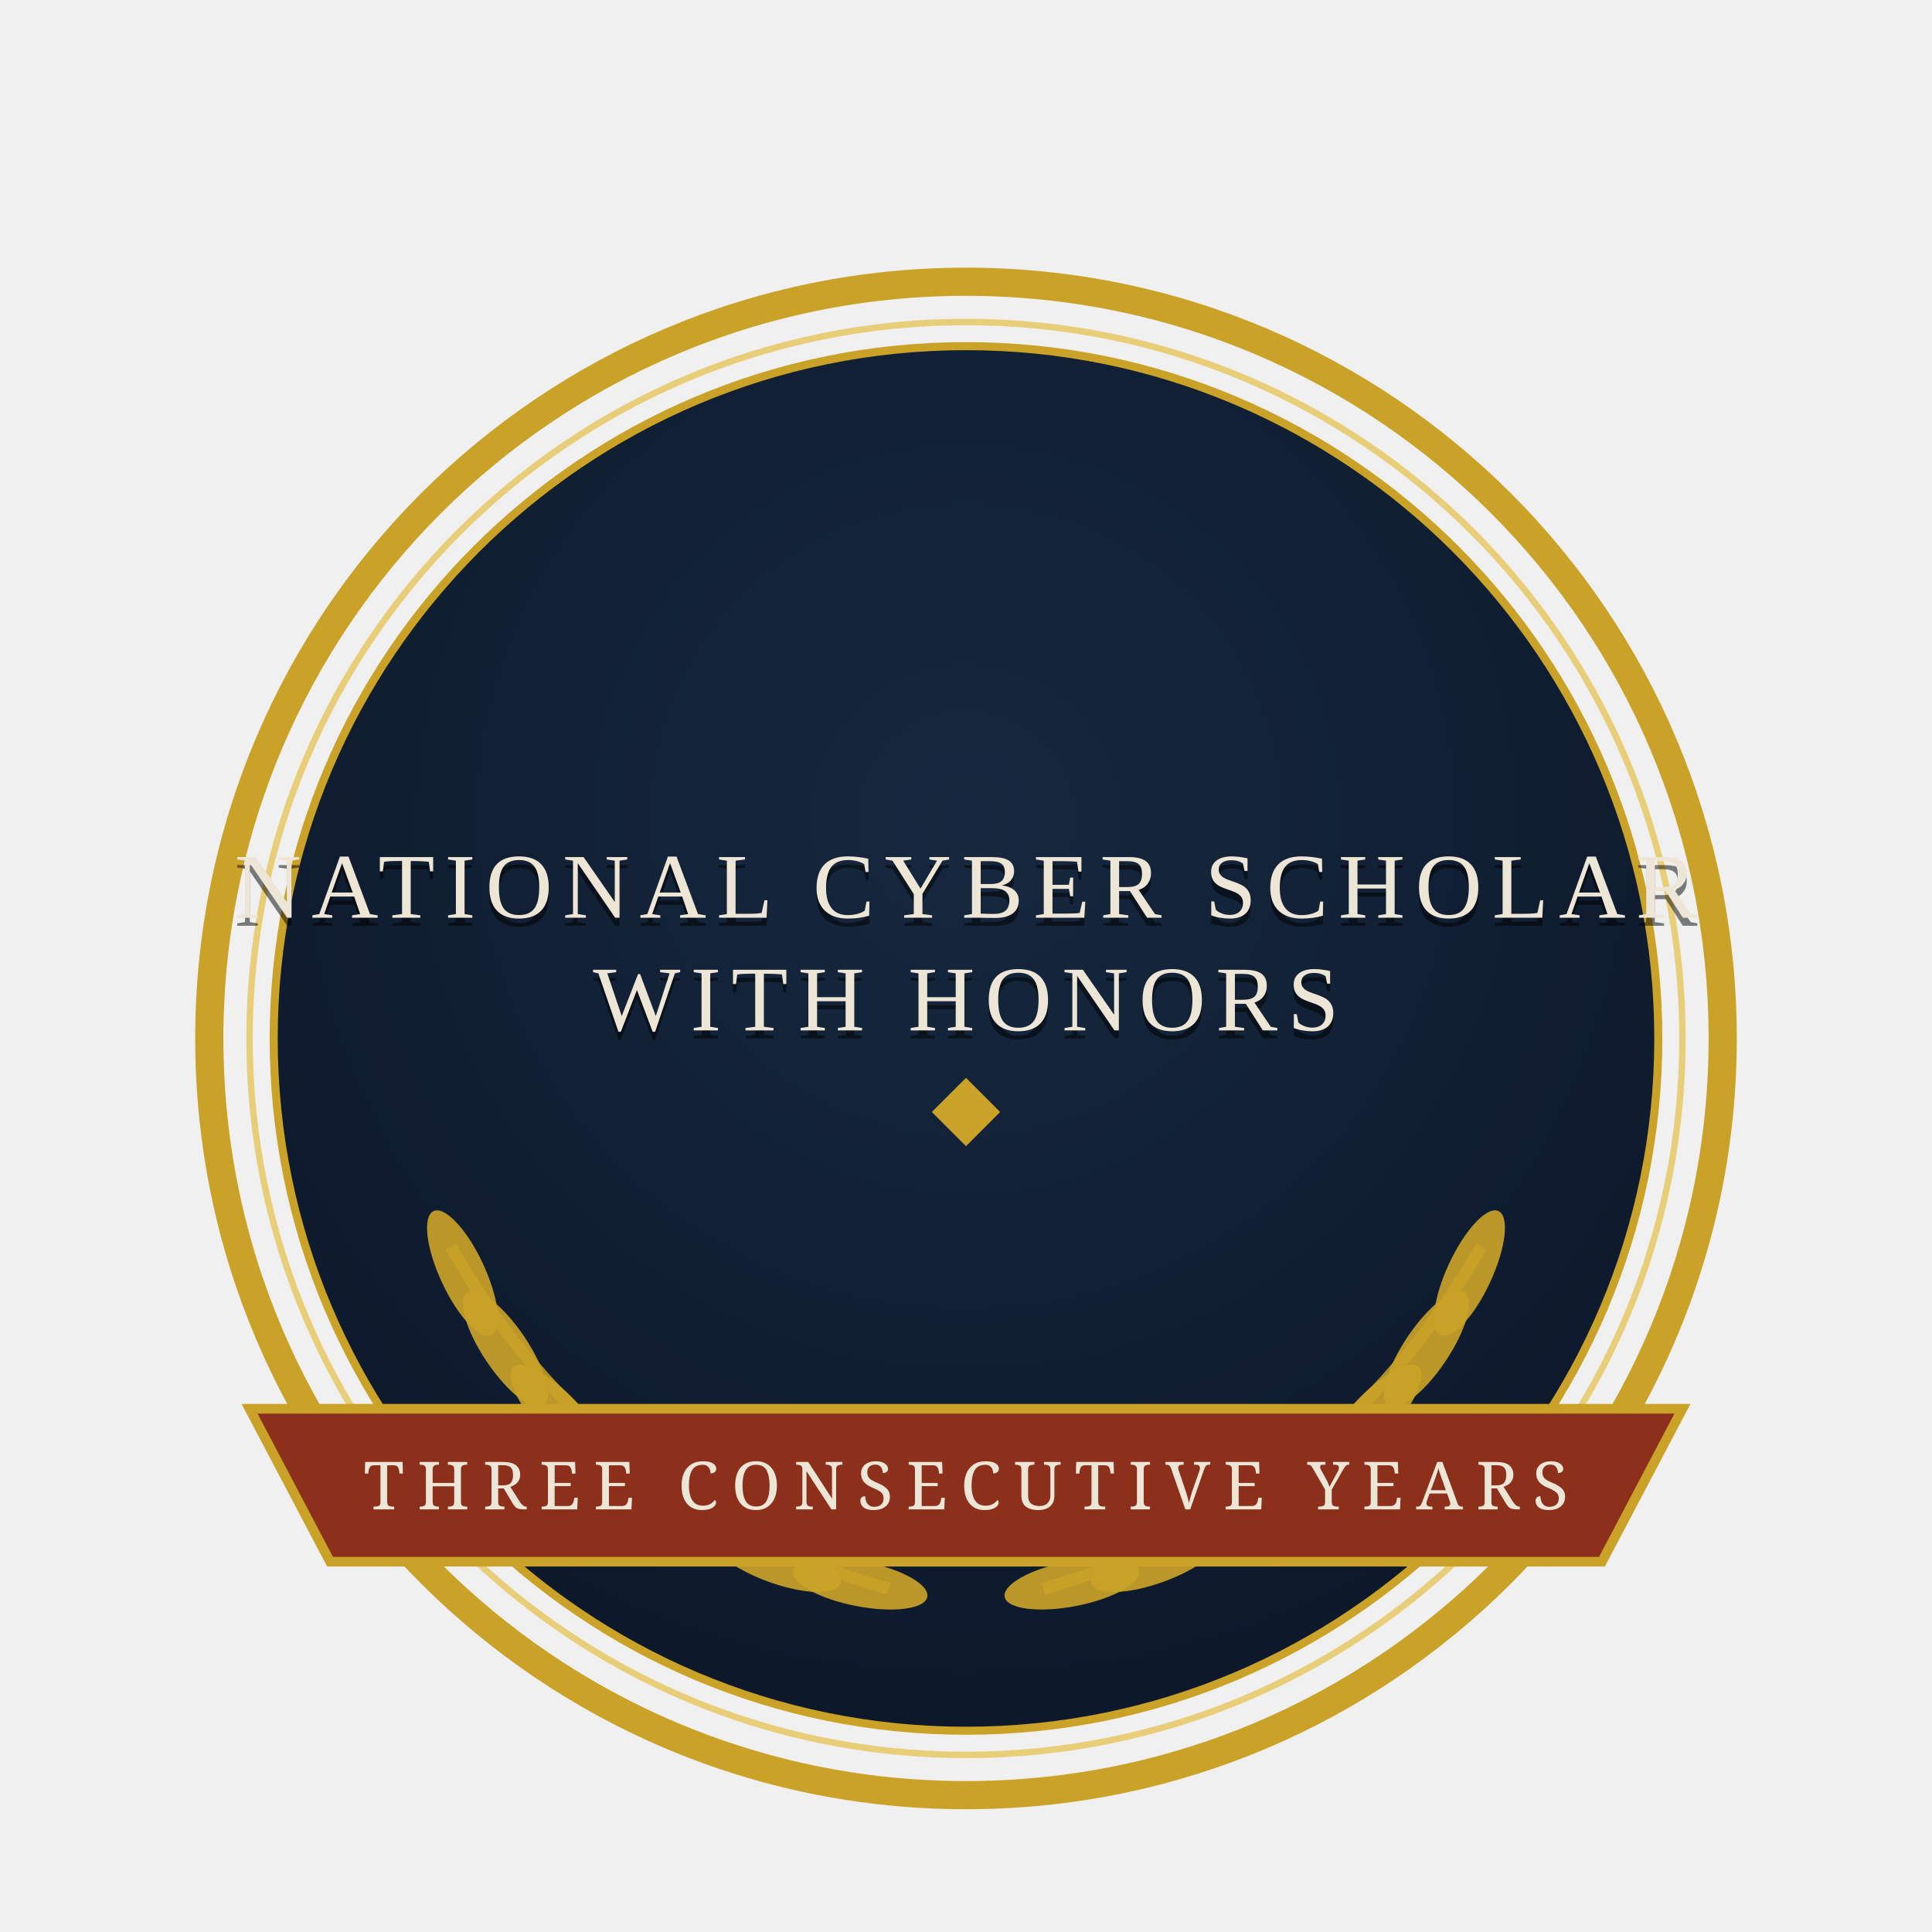
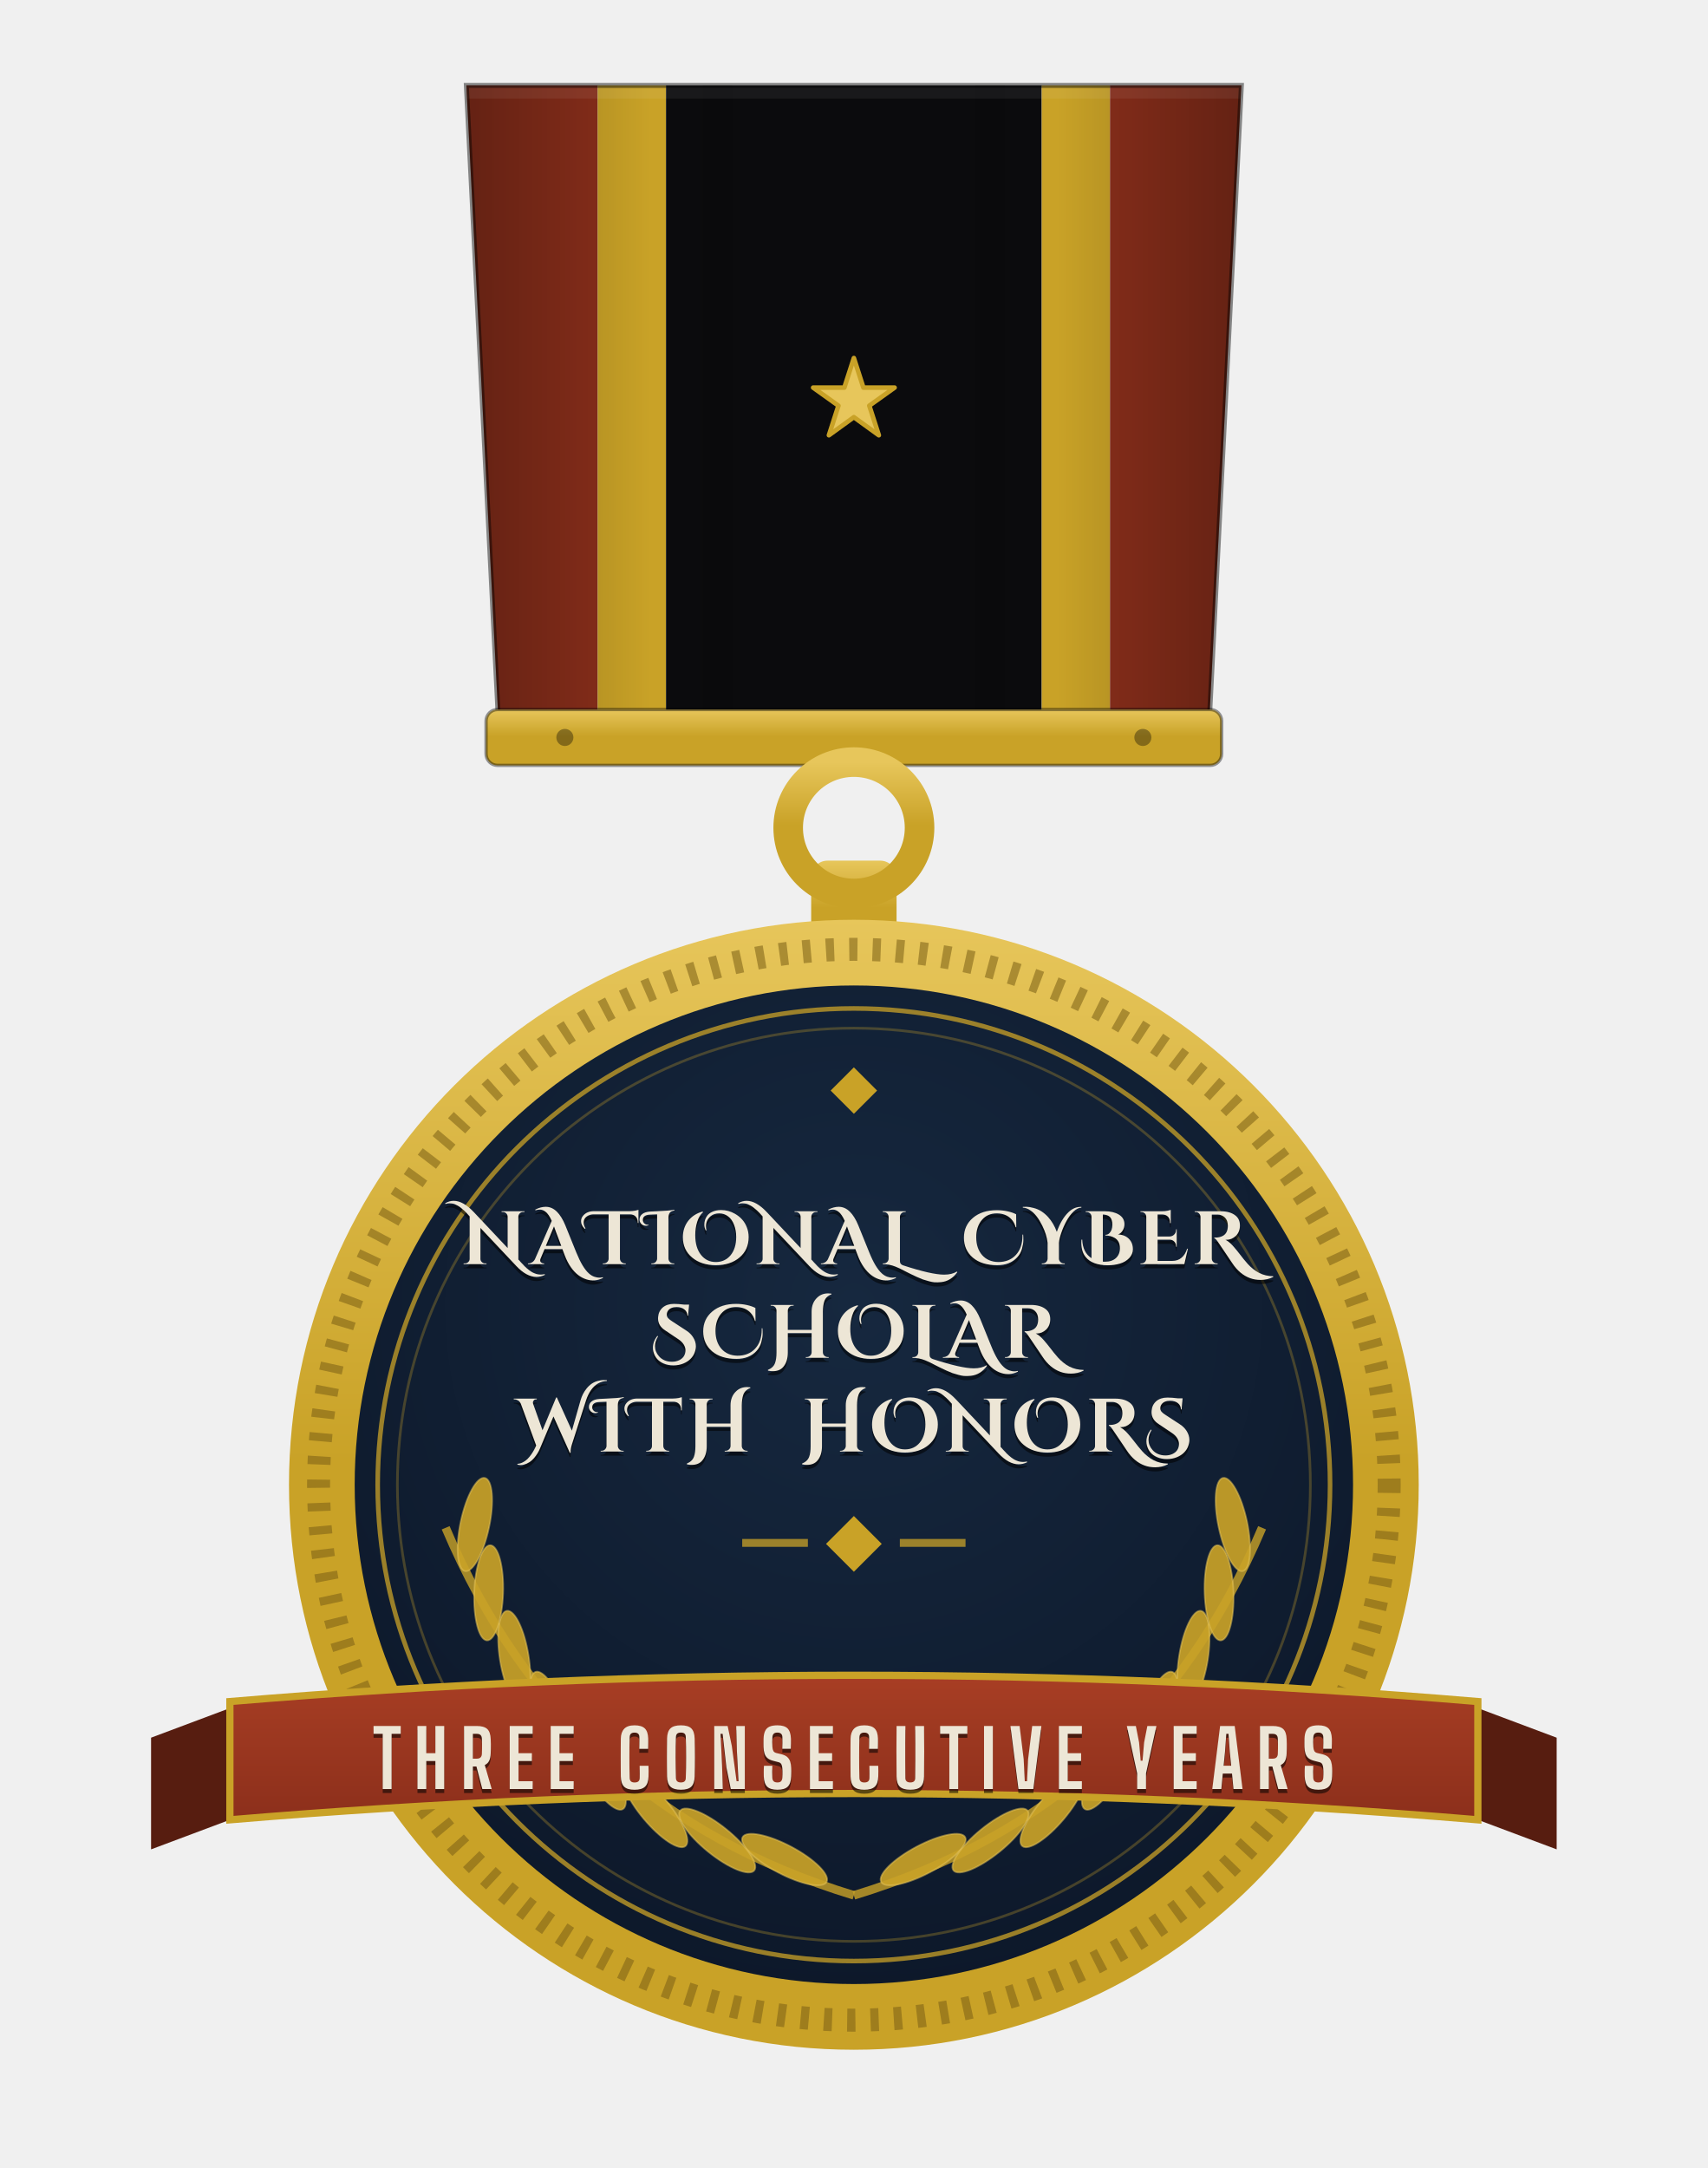
- <svg xmlns="http://www.w3.org/2000/svg" viewBox="0 0 480 480" role="img" aria-label="National Cyber Scholar with Honors">
+ <svg xmlns="http://www.w3.org/2000/svg" xmlns:xlink="http://www.w3.org/1999/xlink" width="520" height="660" viewBox="0 0 520 660" role="img" aria-label="National Cyber Scholar with Honors, Three Consecutive Years">
  <defs>
-     <radialGradient id="en" cx="50%" cy="34%" r="80%">
-       <stop offset="0%" stop-color="#16283f" />
+     <radialGradient id="shadowguard-ai-cyber-scholar-en" cx="50%" cy="32%" r="82%">
+       <stop offset="0%" stop-color="#16283F" />
      <stop offset="100%" stop-color="#0B1526" />
    </radialGradient>
+     <linearGradient id="shadowguard-ai-cyber-scholar-gold" x1="0" y1="0" x2="0" y2="1">
+       <stop offset="0%" stop-color="#E7C65B" />
+       <stop offset="48%" stop-color="#C9A227" />
+       <stop offset="100%" stop-color="#C9A227" />
+     </linearGradient>
+     <linearGradient id="shadowguard-ai-cyber-scholar-shade" x1="0" y1="0" x2="1" y2="0">
+       <stop offset="0%" stop-color="#000" stop-opacity="0.34" />
+       <stop offset="26%" stop-color="#000" stop-opacity="0" />
+       <stop offset="74%" stop-color="#000" stop-opacity="0" />
+       <stop offset="100%" stop-color="#000" stop-opacity="0.34" />
+     </linearGradient>
+     <linearGradient id="shadowguard-ai-cyber-scholar-band" x1="0" y1="0" x2="0" y2="1">
+       <stop offset="0%" stop-color="#A83E24" />
+       <stop offset="100%" stop-color="#8C2F1B" />
+     </linearGradient>
+     <clipPath id="shadowguard-ai-cyber-scholar-drape">
+       <polygon points="142,26 378,26 368,224 152,224" />
+     </clipPath>
+     <path id="gn65" d="M966 -183Q857 -238 745 -201Q626 -163 540 -39Q494 27 461 114L429 199H193L140 73Q135 60 135 52Q135 44 138 34Q142 25 154 18Q165 10 179 10H187V0H-27V10H-18Q5 10 28 24Q50 37 65 64L288 573Q249 661 205 694Q168 722 134 722Q101 722 72 712L70 722Q142 759 208 759Q290 759 355 695Q419 632 468 513L613 155Q695 -48 781 -124Q816 -155 853 -167Q890 -179 916 -179Q941 -179 965 -173ZM210 242H414L344 427Q339 441 330 466Q321 490 318 500Z" />
+     <path id="gn66" d="M566 528Q566 481 542 444Q519 407 482 393Q598 387 651 302Q678 259 678 196Q678 133 630 81Q581 29 506 7Q431 -15 348 -15Q141 -15 52 95Q-5 165 -5 284Q-5 304 -3 324L7 325Q14 153 130 79V628Q129 665 97 682Q83 690 66 690H53V700H307Q418 700 492 656Q566 611 566 528ZM308 32Q401 32 454 81Q506 130 506 210Q506 260 488 294Q469 329 439 346Q384 379 314 379V388Q346 388 368 411Q406 451 406 520Q406 589 376 622Q345 655 280 657V33Q294 32 308 32Z" />
+     <path id="gn67" d="M808 391Q811 361 811 316Q811 270 793 204Q775 139 728 89Q632 -14 464 -14Q260 -14 142 86Q24 187 24 350Q24 512 144 613Q263 714 459 714Q534 714 602 699Q670 684 715 660L717 488H709Q692 552 652 595Q580 672 458 672Q336 672 262 585Q187 498 187 354Q187 211 264 121Q342 31 478 28Q625 28 712 122Q799 216 799 377Q799 384 799 391Z" />
+     <path id="gn69" d="M55 10Q81 10 100 28Q118 47 119 73V630Q116 665 86 682Q71 690 55 690H42V700H323Q367 700 400 707Q433 714 443 718V543H432V555Q433 600 406 628Q380 655 335 657H269V366H428Q465 367 489 392Q513 416 513 452V461H522V230H513V238Q513 275 489 299Q465 323 429 324H269V43H464Q537 43 586 85Q636 127 660 204H670L623 0H42V10Z" />
+     <path id="gn72" d="M523 10Q549 10 568 28Q587 46 588 72V327H273V70Q273 -50 212 -121Q164 -177 74 -177Q45 -177 11 -170L9 -160Q83 -129 104 -68Q123 -16 123 70V628Q122 654 104 672Q85 690 59 690H46V700H350V690H337Q301 690 283 660Q274 646 273 628V370H588V610Q588 727 661 796Q719 853 807 853Q827 853 849 850L851 840Q778 814 756 748Q738 694 737 610V73Q738 37 769 19Q784 10 802 10H814V0H511V10Z" />
+     <path id="gn73" d="M404 10H417V0H113V10H126Q152 10 170 28Q189 47 190 73V659L95 655Q1 651 1 585Q1 558 20 540Q38 521 71 521Q74 521 77 521V515Q57 508 43 508Q-2 508 -26 540Q-43 562 -43 590Q-43 634 -8 662Q26 691 98 696Q111 697 182 700Q344 706 417 720L419 710Q376 703 358 681Q341 659 340 616V73Q341 47 360 28Q378 10 404 10Z" />
+     <path id="gn76" d="M854 -139Q958 -139 1022 -98L1029 -106Q943 -225 815 -238Q788 -241 768 -241Q749 -241 724 -240Q698 -238 652 -226Q606 -214 571 -202Q536 -189 490 -168Q444 -148 414 -132Q384 -117 342 -96Q301 -74 270 -59Q239 -44 210 -33Q128 0 42 0V10H55Q81 10 100 28Q118 46 119 73V627Q118 654 100 672Q81 690 55 690H42V700H346L345 690H335Q297 690 278 659Q269 645 269 627V47Q269 14 282 2Q295 -11 311 -16Q687 -139 854 -139Z" />
+     <path id="gn78" d="M1104 -132 1108 -142Q1052 -169 995 -169Q864 -169 728 -24L254 479V70Q254 45 272 28Q290 10 315 10H334V0H31V10H49Q75 10 93 28Q111 45 111 71V632Q62 688 37 710Q12 733 -8 748Q-27 763 -45 773Q-87 797 -112 801Q-138 805 -160 805Q-183 805 -209 796L-213 806Q-158 838 -100 838Q26 838 167 688L614 213V629Q613 655 595 672Q577 690 552 690H534V700H837V690H818Q793 690 775 672Q757 655 756 630V61L772 45Q778 39 790 24Q803 10 813 0Q823 -11 838 -27Q854 -43 868 -55Q881 -67 900 -81Q918 -95 934 -104Q951 -114 972 -122Q993 -131 1012 -134Q1032 -138 1056 -138Q1079 -138 1104 -132Z" />
+     <path id="gn79" d="M332 447Q314 485 314 520Q314 554 323 584Q332 613 353 642Q374 670 412 689Q464 716 537 716Q633 716 719 667Q832 603 876 490Q901 428 901 357Q901 190 780 88Q660 -14 466 -14Q273 -14 152 88Q30 190 30 356Q30 480 100 572Q171 663 291 696L297 687Q246 644 220 561Q194 478 194 382Q194 220 269 124Q344 28 466 28Q587 28 662 118Q736 209 736 358Q736 448 708 520Q681 593 629 632Q577 672 513 672Q442 672 398 635Q336 582 336 500Q336 474 343 447Z" />
+     <path id="gn82" d="M1085 -170Q1007 -209 919 -209Q841 -209 777 -185Q639 -134 542 14Q517 50 449 152Q381 254 361 282Q326 337 305 342V352Q306 352 308 352Q309 352 311 352Q313 352 315 352Q317 352 320 352Q323 352 325 352Q376 352 419 375Q484 411 484 508Q484 579 444 618Q404 656 348 656H272V73Q272 47 291 28Q310 10 336 10H349V0H45V10H58Q83 10 102 28Q121 46 122 72V627Q121 653 102 672Q84 690 58 690H45V700H388Q517 700 588 641Q644 595 644 511Q644 427 590 374Q535 322 465 322Q459 322 452 323Q493 301 520 274Q548 247 568 223Q589 199 604 180Q618 162 642 132Q666 101 692 68Q718 35 750 0Q781 -34 820 -65Q858 -96 898 -116Q983 -159 1085 -160Z" />
+     <path id="gn83" d="M94 284Q54 220 54 153Q54 80 107 20Q136 -14 180 -33Q225 -52 278 -52Q331 -52 373 -32Q457 9 457 102Q457 137 434 176Q410 215 363 246L193 360Q94 422 94 520Q94 530 95 540Q101 617 156 666Q212 714 305 714Q362 714 443 704H505L492 557H483Q482 609 443 640Q404 672 340 672Q262 672 227 625Q210 601 210 573Q210 545 227 526Q244 506 281 483L468 361Q525 324 557 274Q595 215 595 153Q595 113 578 68Q562 24 524 -14Q487 -52 428 -76Q369 -100 298 -100Q226 -100 168 -75Q61 -30 32 82Q26 106 26 132Q26 216 85 291Z" />
+     <path id="gn84" d="M-25 467Q-74 514 -74 568Q-74 610 -47 641Q4 701 96 701H567Q611 702 644 708Q677 715 686 719V545H676V557Q676 602 649 630Q622 658 576 659H441V72Q443 36 474 18Q488 10 505 10H518V0H214V10H227Q253 10 272 28Q290 46 291 71V659H96Q55 659 24 644Q-39 614 -39 550Q-39 512 -15 472Z" />
+     <path id="gn87" d="M1080 934Q1126 946 1155 946Q1184 946 1201 944V934Q1070 927 991 814Q950 756 925 679L737 93Q720 38 720 -9Q720 -14 720 -18H710L493 464L315 41Q288 -25 236 -87Q180 -153 100 -174Q81 -180 60 -180Q39 -180 15 -173L16 -163Q53 -161 88 -143Q122 -125 148 -100Q174 -74 198 -40Q237 15 264 80L61 632Q48 661 24 676Q0 690 -25 690H-33V700H272V690H263Q242 690 232 676Q221 663 221 651Q221 639 225 628L348 281L529 716L538 715L737 276L852 679Q877 766 931 833Q994 912 1080 934Z" />
+     <path id="gn89" d="M-67 758Q-51 759 -16 759Q18 759 74 744Q131 730 179 699Q227 668 267 624Q341 542 383 427Q443 598 539 689Q612 758 700 758Q704 758 708 758V748Q658 747 604 696Q551 644 511 571Q471 498 444 419Q416 340 411 282V73Q411 48 430 29Q448 10 475 10H488V0H184V10H197Q223 10 242 28Q260 47 261 73V283Q249 391 189 512Q120 652 34 711Q-16 746 -67 748Z" />
+     <path id="gs65" d="M31 0 230 1600H600L799 0H569L532 393H298L261 0ZM319 592H511L476 944L443 1401H387L354 943Z" />
+     <path id="gs67" d="M432 -18Q246 -18 166 61Q87 140 83 321Q82 431 81 552Q80 674 80 800Q80 926 81 1048Q82 1170 83 1280Q86 1440 168 1528Q250 1617 431 1617Q611 1617 692 1538Q773 1460 778 1279Q779 1244 779 1196Q779 1149 778 1102Q777 1055 776 1020H552Q553 1063 554 1116Q555 1169 555 1222Q555 1275 554 1319Q553 1377 522 1404Q492 1432 431 1432Q370 1432 340 1404Q310 1377 308 1319Q304 1194 302 1063Q301 932 301 800Q301 667 302 536Q304 406 308 282Q310 223 340 195Q371 167 432 167Q497 167 529 195Q561 223 562 282Q563 326 563 381Q563 436 562 490Q562 545 561 590H785Q788 525 788 456Q788 386 786 321Q781 140 698 61Q616 -18 432 -18Z" />
+     <path id="gs69" d="M92 0V1600H675V1401H316V910H655V711H316V199H675V0Z" />
+     <path id="gs72" d="M92 0V1600H316V910H547V1600H771V0H547V711H316V0Z" />
+     <path id="gs73" d="M92 0V1600H316V0Z" />
+     <path id="gs78" d="M92 0V1600H432L538 1092L659 199H708L667 968L650 1600H868V0H512L401 547L305 1402H252L290 607L309 0Z" />
+     <path id="gs79" d="M435 -17Q251 -17 170 61Q88 139 84 320Q82 439 81 559Q80 679 80 800Q80 922 81 1042Q82 1162 84 1281Q88 1461 170 1539Q251 1617 435 1617Q619 1617 699 1539Q779 1461 784 1281Q787 1161 789 1040Q791 920 791 800Q791 679 789 559Q787 439 784 320Q779 139 699 61Q619 -17 435 -17ZM435 168Q498 168 528 196Q558 223 559 281Q564 403 566 535Q568 667 568 802Q568 938 566 1069Q564 1200 559 1320Q558 1378 528 1406Q497 1433 435 1433Q373 1433 342 1406Q311 1378 309 1320Q305 1200 302 1069Q300 938 300 802Q301 667 303 535Q305 403 309 281Q311 223 342 196Q373 168 435 168Z" />
+     <path id="gs82" d="M92 0V1600H413Q597 1600 680 1524Q762 1447 768 1269Q771 1198 772 1139Q772 1080 772 1024Q771 967 768 903Q764 788 728 716Q693 645 618 610L794 0H556L406 572H316V0ZM316 771H412Q478 771 510 802Q541 832 544 891Q547 954 548 1020Q549 1086 548 1152Q547 1218 544 1281Q541 1341 510 1371Q478 1401 413 1401H316Z" />
+     <path id="gs83" d="M416 -17Q233 -17 154 62Q76 140 69 322Q68 368 68 412Q67 456 69 500Q71 545 74 590H286Q282 510 282 432Q281 353 286 283Q290 225 321 196Q352 168 416 168Q478 168 506 196Q534 225 540 283Q543 327 544 365Q545 403 544 442Q543 482 540 529Q536 586 516 628Q495 669 443 682L306 717Q214 741 162 786Q111 831 88 900Q66 970 63 1067Q62 1120 62 1174Q63 1227 64 1280Q68 1401 104 1475Q139 1549 214 1583Q290 1617 416 1617Q592 1617 672 1539Q751 1461 758 1279Q760 1231 759 1160Q758 1090 755 1021H539Q542 1095 543 1170Q544 1245 541 1319Q539 1376 507 1404Q475 1433 415 1433Q351 1433 322 1404Q293 1376 288 1319Q283 1256 283 1193Q283 1130 288 1067Q292 1004 313 966Q334 928 389 914L512 885Q608 862 662 815Q716 768 739 697Q762 626 765 529Q767 489 767 456Q767 423 766 391Q765 359 764 322Q757 140 678 62Q599 -17 416 -17Z" />
+     <path id="gs84" d="M244 0V1401H11V1600H701V1401H469V0Z" />
+     <path id="gs85" d="M427 -17Q241 -17 160 61Q80 139 78 320Q74 639 74 960Q74 1282 78 1600H302Q299 1388 298 1164Q297 940 298 716Q299 493 301 281Q301 224 333 196Q365 168 427 168Q489 168 520 196Q550 224 550 281Q552 493 554 716Q555 940 554 1164Q554 1388 550 1600H775Q779 1282 779 960Q779 639 775 320Q772 139 692 61Q612 -17 427 -17Z" />
+     <path id="gs86" d="M237 0 34 1600H266L370 758L398 199H454L482 758L586 1600H819L615 0Z" />
+     <path id="gs89" d="M289 0V398V400L27 1600H256L338 1183L379 719H425L466 1183L548 1600H778L514 399V397V0Z" />
  </defs>
-   <circle cx="240" cy="258" r="188" fill="none" stroke="#C9A227" stroke-width="7" />
-   <circle cx="240" cy="258" r="178" fill="none" stroke="#E7C65B" stroke-width="1.6" opacity="0.8" />
-   <circle cx="240" cy="258" r="172" fill="url(#en)" stroke="#C9A227" stroke-width="2" />
-   <ellipse cx="114.9" cy="316.3" rx="17" ry="5.6" fill="#C9A227" opacity="0.92" transform="rotate(425 114.9 316.3)" />
-   <ellipse cx="125.6" cy="335.2" rx="17" ry="5.6" fill="#C9A227" opacity="0.92" transform="rotate(416 125.6 335.2)" />
-   <ellipse cx="139.1" cy="352.1" rx="17" ry="5.6" fill="#C9A227" opacity="0.92" transform="rotate(407 139.1 352.1)" />
-   <ellipse cx="155.0" cy="366.7" rx="17" ry="5.6" fill="#C9A227" opacity="0.92" transform="rotate(398 155.0 366.7)" />
-   <ellipse cx="173.1" cy="378.7" rx="17" ry="5.6" fill="#C9A227" opacity="0.92" transform="rotate(389 173.1 378.7)" />
-   <ellipse cx="192.8" cy="387.7" rx="17" ry="5.6" fill="#C9A227" opacity="0.92" transform="rotate(380 192.8 387.7)" />
-   <ellipse cx="213.7" cy="393.5" rx="17" ry="5.6" fill="#C9A227" opacity="0.92" transform="rotate(371 213.7 393.5)" />
-   <path d="M 112.0 309.7 Q 148.9 374.6 220.8 394.7" stroke="#C9A227" stroke-width="3" fill="none" opacity="0.85" />
-   <ellipse cx="365.1" cy="316.3" rx="17" ry="5.6" fill="#C9A227" opacity="0.92" transform="rotate(115 365.1 316.3)" />
-   <ellipse cx="354.4" cy="335.2" rx="17" ry="5.6" fill="#C9A227" opacity="0.92" transform="rotate(124 354.4 335.2)" />
-   <ellipse cx="340.9" cy="352.1" rx="17" ry="5.6" fill="#C9A227" opacity="0.92" transform="rotate(133 340.9 352.1)" />
-   <ellipse cx="325.0" cy="366.7" rx="17" ry="5.6" fill="#C9A227" opacity="0.92" transform="rotate(142 325.0 366.7)" />
-   <ellipse cx="306.9" cy="378.7" rx="17" ry="5.6" fill="#C9A227" opacity="0.92" transform="rotate(151 306.9 378.7)" />
-   <ellipse cx="287.2" cy="387.7" rx="17" ry="5.6" fill="#C9A227" opacity="0.92" transform="rotate(160 287.2 387.7)" />
-   <ellipse cx="266.3" cy="393.5" rx="17" ry="5.6" fill="#C9A227" opacity="0.92" transform="rotate(169 266.3 393.5)" />
-   <path d="M 368.0 309.7 Q 331.1 374.6 259.2 394.7" stroke="#C9A227" stroke-width="3" fill="none" opacity="0.85" />
-   <text x="240" y="230" text-anchor="middle" font-family="Georgia, 'Times New Roman', serif" font-size="23" letter-spacing="2.5" fill="#000000" opacity="0.5">NATIONAL CYBER SCHOLAR</text>
-   <text x="240" y="228" text-anchor="middle" font-family="Georgia, 'Times New Roman', serif" font-size="23" letter-spacing="2.5" fill="#EDE6D6" opacity="1">NATIONAL CYBER SCHOLAR</text>
-   <text x="240" y="258" text-anchor="middle" font-family="Georgia, 'Times New Roman', serif" font-size="23" letter-spacing="2.5" fill="#000000" opacity="0.5">WITH HONORS</text>
-   <text x="240" y="256" text-anchor="middle" font-family="Georgia, 'Times New Roman', serif" font-size="23" letter-spacing="2.5" fill="#EDE6D6" opacity="1">WITH HONORS</text>
-   <rect x="234" y="270.273" width="12" height="12" fill="#C9A227" transform="rotate(45 240 276.2727)" />
-   <polygon points="62,350 418,350 398,388 82,388" fill="#8C2F1B" stroke="#C9A227" stroke-width="2.4" />
-   <text x="240" y="375" text-anchor="middle" font-family="Georgia, serif" font-size="16.5" letter-spacing="3.2" fill="#EDE6D6">THREE CONSECUTIVE YEARS</text>
+   <g clip-path="url(#shadowguard-ai-cyber-scholar-drape)">
+     <rect x="130.0" y="20" width="52.0" height="212" fill="#8C2F1B" />
+     <rect x="182.0" y="20" width="20.8" height="212" fill="#C9A227" />
+     <rect x="202.8" y="20" width="114.4" height="212" fill="#0B0B0D" />
+     <rect x="317.2" y="20" width="20.8" height="212" fill="#C9A227" />
+     <rect x="338.0" y="20" width="52.0" height="212" fill="#8C2F1B" />
+     <rect x="130" y="20" width="260" height="212" fill="url(#shadowguard-ai-cyber-scholar-shade)" />
+     <rect x="214" y="20" width="9" height="212" fill="#000" opacity="0.10" />
+     <rect x="297" y="20" width="9" height="212" fill="#000" opacity="0.10" />
+     <rect x="130" y="20" width="260" height="10" fill="#FFF" opacity="0.06" />
+   </g>
+   <polygon points="142,26 378,26 368,224 152,224" fill="none" stroke="#000" stroke-opacity="0.45" stroke-width="1.5" />
+   <polygon points="260.0,109.0 262.9,118.0 272.4,118.0 264.7,123.5 267.6,132.5 260.0,127.0 252.4,132.5 255.3,123.5 247.6,118.0 257.1,118.0" fill="#E7C65B" stroke="#C9A227" stroke-width="1.4" stroke-linejoin="round" />
+   <rect x="148" y="216" width="224" height="17" rx="3.5" fill="url(#shadowguard-ai-cyber-scholar-gold)" stroke="#00000066" stroke-width="1" />
+   <circle cx="172" cy="224.5" r="2.6" fill="#000" opacity="0.35" />
+   <circle cx="348" cy="224.5" r="2.6" fill="#000" opacity="0.35" />
+   <rect x="247" y="262" width="26" height="30" rx="5" fill="url(#shadowguard-ai-cyber-scholar-gold)" />
+   <circle cx="260.0" cy="252" r="20" fill="none" stroke="url(#shadowguard-ai-cyber-scholar-gold)" stroke-width="9" />
+   <circle cx="260.0" cy="452.0" r="172.0" fill="url(#shadowguard-ai-cyber-scholar-gold)" />
+   <circle cx="260.0" cy="452.0" r="163.0" fill="none" stroke="#7A5E14" stroke-width="7" stroke-dasharray="2.5 4.6" opacity="0.55" />
+   <circle cx="260.0" cy="452.0" r="152.0" fill="url(#shadowguard-ai-cyber-scholar-en)" />
+   <circle cx="260.0" cy="452.0" r="145.0" fill="none" stroke="#C9A227" stroke-width="1.4" opacity="0.75" />
+   <circle cx="260.0" cy="452.0" r="139.0" fill="none" stroke="#C9A227" stroke-width="0.8" opacity="0.3" />
+   <path d="M 260.0 577.0 Q 171.7 550.1 135.7 465.1" stroke="#C9A227" stroke-width="2.6" fill="none" opacity="0.8" />
+   <ellipse cx="238.9" cy="566.1" rx="14.5" ry="4.4" transform="rotate(208 238.9 566.1)" fill="#C9A227" opacity="0.92" />
+   <ellipse cx="238.9" cy="566.1" rx="14.5" ry="4.4" transform="rotate(208 238.9 566.1)" fill="none" stroke="#E7C65B" stroke-width="0.5" opacity="0.5" />
+   <ellipse cx="218.4" cy="560.3" rx="14.5" ry="4.4" transform="rotate(219 218.4 560.3)" fill="#C9A227" opacity="0.92" />
+   <ellipse cx="218.4" cy="560.3" rx="14.5" ry="4.4" transform="rotate(219 218.4 560.3)" fill="none" stroke="#E7C65B" stroke-width="0.5" opacity="0.5" />
+   <ellipse cx="199.4" cy="550.9" rx="14.5" ry="4.4" transform="rotate(230 199.4 550.9)" fill="#C9A227" opacity="0.92" />
+   <ellipse cx="199.4" cy="550.9" rx="14.5" ry="4.4" transform="rotate(230 199.4 550.9)" fill="none" stroke="#E7C65B" stroke-width="0.5" opacity="0.5" />
+   <ellipse cx="182.4" cy="538.2" rx="14.5" ry="4.4" transform="rotate(240 182.4 538.2)" fill="#C9A227" opacity="0.92" />
+   <ellipse cx="182.4" cy="538.2" rx="14.5" ry="4.4" transform="rotate(240 182.4 538.2)" fill="none" stroke="#E7C65B" stroke-width="0.5" opacity="0.5" />
+   <ellipse cx="168.0" cy="522.6" rx="14.5" ry="4.4" transform="rotate(250 168.0 522.6)" fill="#C9A227" opacity="0.92" />
+   <ellipse cx="168.0" cy="522.6" rx="14.5" ry="4.4" transform="rotate(250 168.0 522.6)" fill="none" stroke="#E7C65B" stroke-width="0.5" opacity="0.5" />
+   <ellipse cx="156.6" cy="504.7" rx="14.5" ry="4.4" transform="rotate(261 156.6 504.7)" fill="#C9A227" opacity="0.92" />
+   <ellipse cx="156.6" cy="504.7" rx="14.5" ry="4.4" transform="rotate(261 156.6 504.7)" fill="none" stroke="#E7C65B" stroke-width="0.5" opacity="0.5" />
+   <ellipse cx="148.8" cy="484.9" rx="14.5" ry="4.4" transform="rotate(272 148.8 484.9)" fill="#C9A227" opacity="0.92" />
+   <ellipse cx="148.8" cy="484.9" rx="14.5" ry="4.4" transform="rotate(272 148.8 484.9)" fill="none" stroke="#E7C65B" stroke-width="0.5" opacity="0.5" />
+   <ellipse cx="144.6" cy="464.1" rx="14.5" ry="4.4" transform="rotate(282 144.6 464.1)" fill="#C9A227" opacity="0.92" />
+   <ellipse cx="144.6" cy="464.1" rx="14.5" ry="4.4" transform="rotate(282 144.6 464.1)" fill="none" stroke="#E7C65B" stroke-width="0.5" opacity="0.5" />
+   <path d="M 260.0 577.0 Q 348.3 550.1 384.3 465.1" stroke="#C9A227" stroke-width="2.6" fill="none" opacity="0.8" />
+   <ellipse cx="281.1" cy="566.1" rx="14.5" ry="4.4" transform="rotate(152 281.1 566.1)" fill="#C9A227" opacity="0.92" />
+   <ellipse cx="281.1" cy="566.1" rx="14.5" ry="4.4" transform="rotate(152 281.1 566.1)" fill="none" stroke="#E7C65B" stroke-width="0.5" opacity="0.5" />
+   <ellipse cx="301.6" cy="560.3" rx="14.5" ry="4.4" transform="rotate(141 301.6 560.3)" fill="#C9A227" opacity="0.92" />
+   <ellipse cx="301.6" cy="560.3" rx="14.5" ry="4.4" transform="rotate(141 301.6 560.3)" fill="none" stroke="#E7C65B" stroke-width="0.5" opacity="0.5" />
+   <ellipse cx="320.6" cy="550.9" rx="14.5" ry="4.4" transform="rotate(130 320.6 550.9)" fill="#C9A227" opacity="0.92" />
+   <ellipse cx="320.6" cy="550.9" rx="14.5" ry="4.4" transform="rotate(130 320.6 550.9)" fill="none" stroke="#E7C65B" stroke-width="0.5" opacity="0.5" />
+   <ellipse cx="337.6" cy="538.2" rx="14.5" ry="4.4" transform="rotate(120 337.6 538.2)" fill="#C9A227" opacity="0.92" />
+   <ellipse cx="337.6" cy="538.2" rx="14.5" ry="4.4" transform="rotate(120 337.6 538.2)" fill="none" stroke="#E7C65B" stroke-width="0.5" opacity="0.5" />
+   <ellipse cx="352.0" cy="522.6" rx="14.5" ry="4.4" transform="rotate(110 352.0 522.6)" fill="#C9A227" opacity="0.92" />
+   <ellipse cx="352.0" cy="522.6" rx="14.5" ry="4.4" transform="rotate(110 352.0 522.6)" fill="none" stroke="#E7C65B" stroke-width="0.5" opacity="0.5" />
+   <ellipse cx="363.4" cy="504.7" rx="14.5" ry="4.4" transform="rotate(99 363.4 504.7)" fill="#C9A227" opacity="0.92" />
+   <ellipse cx="363.4" cy="504.7" rx="14.5" ry="4.4" transform="rotate(99 363.4 504.7)" fill="none" stroke="#E7C65B" stroke-width="0.5" opacity="0.5" />
+   <ellipse cx="371.2" cy="484.9" rx="14.5" ry="4.4" transform="rotate(88 371.2 484.9)" fill="#C9A227" opacity="0.92" />
+   <ellipse cx="371.2" cy="484.9" rx="14.5" ry="4.4" transform="rotate(88 371.2 484.9)" fill="none" stroke="#E7C65B" stroke-width="0.5" opacity="0.5" />
+   <ellipse cx="375.4" cy="464.1" rx="14.5" ry="4.4" transform="rotate(78 375.4 464.1)" fill="#C9A227" opacity="0.92" />
+   <ellipse cx="375.4" cy="464.1" rx="14.5" ry="4.4" transform="rotate(78 375.4 464.1)" fill="none" stroke="#E7C65B" stroke-width="0.5" opacity="0.5" />
+   <rect x="255.0" y="327.0" width="10" height="10" fill="#C9A227" transform="rotate(45 260.0 332.0)" />
+   <use href="#gn78" xlink:href="#gn78" transform="translate(140.45 386.11) scale(0.023 -0.023)" fill="#000000" opacity="0.55" />
+   <use href="#gn65" xlink:href="#gn65" transform="translate(161.38 386.11) scale(0.023 -0.023)" fill="#000000" opacity="0.55" />
+   <use href="#gn84" xlink:href="#gn84" transform="translate(178.63 386.11) scale(0.023 -0.023)" fill="#000000" opacity="0.55" />
+   <use href="#gn73" xlink:href="#gn73" transform="translate(195.72 386.11) scale(0.023 -0.023)" fill="#000000" opacity="0.55" />
+   <use href="#gn79" xlink:href="#gn79" transform="translate(207.24 386.11) scale(0.023 -0.023)" fill="#000000" opacity="0.55" />
+   <use href="#gn78" xlink:href="#gn78" transform="translate(229.66 386.11) scale(0.023 -0.023)" fill="#000000" opacity="0.55" />
+   <use href="#gn65" xlink:href="#gn65" transform="translate(250.59 386.11) scale(0.023 -0.023)" fill="#000000" opacity="0.55" />
+   <use href="#gn76" xlink:href="#gn76" transform="translate(267.84 386.11) scale(0.023 -0.023)" fill="#000000" opacity="0.55" />
+   <use href="#gn67" xlink:href="#gn67" transform="translate(292.96 386.11) scale(0.023 -0.023)" fill="#000000" opacity="0.55" />
+   <use href="#gn89" xlink:href="#gn89" transform="translate(312.99 386.11) scale(0.023 -0.023)" fill="#000000" opacity="0.55" />
+   <use href="#gn66" xlink:href="#gn66" transform="translate(329.37 386.11) scale(0.023 -0.023)" fill="#000000" opacity="0.55" />
+   <use href="#gn69" xlink:href="#gn69" transform="translate(346.30 386.11) scale(0.023 -0.023)" fill="#000000" opacity="0.55" />
+   <use href="#gn82" xlink:href="#gn82" transform="translate(362.74 386.11) scale(0.023 -0.023)" fill="#000000" opacity="0.55" />
+   <use href="#gn78" xlink:href="#gn78" transform="translate(140.45 384.84) scale(0.023 -0.023)" fill="#EDE6D6" opacity="1.0" />
+   <use href="#gn65" xlink:href="#gn65" transform="translate(161.38 384.84) scale(0.023 -0.023)" fill="#EDE6D6" opacity="1.0" />
+   <use href="#gn84" xlink:href="#gn84" transform="translate(178.63 384.84) scale(0.023 -0.023)" fill="#EDE6D6" opacity="1.0" />
+   <use href="#gn73" xlink:href="#gn73" transform="translate(195.72 384.84) scale(0.023 -0.023)" fill="#EDE6D6" opacity="1.0" />
+   <use href="#gn79" xlink:href="#gn79" transform="translate(207.24 384.84) scale(0.023 -0.023)" fill="#EDE6D6" opacity="1.0" />
+   <use href="#gn78" xlink:href="#gn78" transform="translate(229.66 384.84) scale(0.023 -0.023)" fill="#EDE6D6" opacity="1.0" />
+   <use href="#gn65" xlink:href="#gn65" transform="translate(250.59 384.84) scale(0.023 -0.023)" fill="#EDE6D6" opacity="1.0" />
+   <use href="#gn76" xlink:href="#gn76" transform="translate(267.84 384.84) scale(0.023 -0.023)" fill="#EDE6D6" opacity="1.0" />
+   <use href="#gn67" xlink:href="#gn67" transform="translate(292.96 384.84) scale(0.023 -0.023)" fill="#EDE6D6" opacity="1.0" />
+   <use href="#gn89" xlink:href="#gn89" transform="translate(312.99 384.84) scale(0.023 -0.023)" fill="#EDE6D6" opacity="1.0" />
+   <use href="#gn66" xlink:href="#gn66" transform="translate(329.37 384.84) scale(0.023 -0.023)" fill="#EDE6D6" opacity="1.0" />
+   <use href="#gn69" xlink:href="#gn69" transform="translate(346.30 384.84) scale(0.023 -0.023)" fill="#EDE6D6" opacity="1.0" />
+   <use href="#gn82" xlink:href="#gn82" transform="translate(362.74 384.84) scale(0.023 -0.023)" fill="#EDE6D6" opacity="1.0" />
+   <use href="#gn83" xlink:href="#gn83" transform="translate(198.21 414.62) scale(0.023 -0.023)" fill="#000000" opacity="0.55" />
+   <use href="#gn67" xlink:href="#gn67" transform="translate(213.57 414.62) scale(0.023 -0.023)" fill="#000000" opacity="0.55" />
+   <use href="#gn72" xlink:href="#gn72" transform="translate(233.61 414.62) scale(0.023 -0.023)" fill="#000000" opacity="0.55" />
+   <use href="#gn79" xlink:href="#gn79" transform="translate(254.45 414.62) scale(0.023 -0.023)" fill="#000000" opacity="0.55" />
+   <use href="#gn76" xlink:href="#gn76" transform="translate(276.87 414.62) scale(0.023 -0.023)" fill="#000000" opacity="0.55" />
+   <use href="#gn65" xlink:href="#gn65" transform="translate(287.73 414.62) scale(0.023 -0.023)" fill="#000000" opacity="0.55" />
+   <use href="#gn82" xlink:href="#gn82" transform="translate(304.98 414.62) scale(0.023 -0.023)" fill="#000000" opacity="0.55" />
+   <use href="#gn83" xlink:href="#gn83" transform="translate(198.21 413.36) scale(0.023 -0.023)" fill="#EDE6D6" opacity="1.0" />
+   <use href="#gn67" xlink:href="#gn67" transform="translate(213.57 413.36) scale(0.023 -0.023)" fill="#EDE6D6" opacity="1.0" />
+   <use href="#gn72" xlink:href="#gn72" transform="translate(233.61 413.36) scale(0.023 -0.023)" fill="#EDE6D6" opacity="1.0" />
+   <use href="#gn79" xlink:href="#gn79" transform="translate(254.45 413.36) scale(0.023 -0.023)" fill="#EDE6D6" opacity="1.0" />
+   <use href="#gn76" xlink:href="#gn76" transform="translate(276.87 413.36) scale(0.023 -0.023)" fill="#EDE6D6" opacity="1.0" />
+   <use href="#gn65" xlink:href="#gn65" transform="translate(287.73 413.36) scale(0.023 -0.023)" fill="#EDE6D6" opacity="1.0" />
+   <use href="#gn82" xlink:href="#gn82" transform="translate(304.98 413.36) scale(0.023 -0.023)" fill="#EDE6D6" opacity="1.0" />
+   <use href="#gn87" xlink:href="#gn87" transform="translate(157.19 443.14) scale(0.023 -0.023)" fill="#000000" opacity="0.55" />
+   <use href="#gn73" xlink:href="#gn73" transform="translate(180.31 443.14) scale(0.023 -0.023)" fill="#000000" opacity="0.55" />
+   <use href="#gn84" xlink:href="#gn84" transform="translate(191.83 443.14) scale(0.023 -0.023)" fill="#000000" opacity="0.55" />
+   <use href="#gn72" xlink:href="#gn72" transform="translate(208.92 443.14) scale(0.023 -0.023)" fill="#000000" opacity="0.55" />
+   <use href="#gn72" xlink:href="#gn72" transform="translate(244.01 443.14) scale(0.023 -0.023)" fill="#000000" opacity="0.55" />
+   <use href="#gn79" xlink:href="#gn79" transform="translate(264.85 443.14) scale(0.023 -0.023)" fill="#000000" opacity="0.55" />
+   <use href="#gn78" xlink:href="#gn78" transform="translate(287.28 443.14) scale(0.023 -0.023)" fill="#000000" opacity="0.55" />
+   <use href="#gn79" xlink:href="#gn79" transform="translate(308.21 443.14) scale(0.023 -0.023)" fill="#000000" opacity="0.55" />
+   <use href="#gn82" xlink:href="#gn82" transform="translate(330.63 443.14) scale(0.023 -0.023)" fill="#000000" opacity="0.55" />
+   <use href="#gn83" xlink:href="#gn83" transform="translate(348.48 443.14) scale(0.023 -0.023)" fill="#000000" opacity="0.55" />
+   <use href="#gn87" xlink:href="#gn87" transform="translate(157.19 441.88) scale(0.023 -0.023)" fill="#EDE6D6" opacity="1.0" />
+   <use href="#gn73" xlink:href="#gn73" transform="translate(180.31 441.88) scale(0.023 -0.023)" fill="#EDE6D6" opacity="1.0" />
+   <use href="#gn84" xlink:href="#gn84" transform="translate(191.83 441.88) scale(0.023 -0.023)" fill="#EDE6D6" opacity="1.0" />
+   <use href="#gn72" xlink:href="#gn72" transform="translate(208.92 441.88) scale(0.023 -0.023)" fill="#EDE6D6" opacity="1.0" />
+   <use href="#gn72" xlink:href="#gn72" transform="translate(244.01 441.88) scale(0.023 -0.023)" fill="#EDE6D6" opacity="1.0" />
+   <use href="#gn79" xlink:href="#gn79" transform="translate(264.85 441.88) scale(0.023 -0.023)" fill="#EDE6D6" opacity="1.0" />
+   <use href="#gn78" xlink:href="#gn78" transform="translate(287.28 441.88) scale(0.023 -0.023)" fill="#EDE6D6" opacity="1.0" />
+   <use href="#gn79" xlink:href="#gn79" transform="translate(308.21 441.88) scale(0.023 -0.023)" fill="#EDE6D6" opacity="1.0" />
+   <use href="#gn82" xlink:href="#gn82" transform="translate(330.63 441.88) scale(0.023 -0.023)" fill="#EDE6D6" opacity="1.0" />
+   <use href="#gn83" xlink:href="#gn83" transform="translate(348.48 441.88) scale(0.023 -0.023)" fill="#EDE6D6" opacity="1.0" />
+   <rect x="254.0" y="464.0" width="12" height="12" fill="#C9A227" transform="rotate(45 260.0 470.0)" />
+   <rect x="226.0" y="468.5" width="20" height="2.4" fill="#C9A227" opacity="0.75" />
+   <rect x="274.0" y="468.5" width="20" height="2.4" fill="#C9A227" opacity="0.75" />
+   <polygon points="70,520.0 70,554.0 46,563.0 46,529.0" fill="#571D10" />
+   <polygon points="450,520.0 450,554.0 474,563.0 474,529.0" fill="#571D10" />
+   <path d="M 70 518.0 Q 260.0 502.0 450 518.0 L 450 554.0 Q 260.0 538.0 70 554.0 Z" fill="url(#shadowguard-ai-cyber-scholar-band)" stroke="#C9A227" stroke-width="2.2" />
+   <use href="#gs84" xlink:href="#gs84" transform="translate(113.61 545.84) scale(0.012 -0.012)" fill="#000000" opacity="0.55" />
+   <use href="#gs72" xlink:href="#gs72" transform="translate(126.01 545.84) scale(0.012 -0.012)" fill="#000000" opacity="0.55" />
+   <use href="#gs82" xlink:href="#gs82" transform="translate(140.20 545.84) scale(0.012 -0.012)" fill="#000000" opacity="0.55" />
+   <use href="#gs69" xlink:href="#gs69" transform="translate(154.10 545.84) scale(0.012 -0.012)" fill="#000000" opacity="0.55" />
+   <use href="#gs69" xlink:href="#gs69" transform="translate(166.58 545.84) scale(0.012 -0.012)" fill="#000000" opacity="0.55" />
+   <use href="#gs67" xlink:href="#gs67" transform="translate(188.04 545.84) scale(0.012 -0.012)" fill="#000000" opacity="0.55" />
+   <use href="#gs79" xlink:href="#gs79" transform="translate(202.11 545.84) scale(0.012 -0.012)" fill="#000000" opacity="0.55" />
+   <use href="#gs78" xlink:href="#gs78" transform="translate(216.38 545.84) scale(0.012 -0.012)" fill="#000000" opacity="0.55" />
+   <use href="#gs83" xlink:href="#gs83" transform="translate(231.74 545.84) scale(0.012 -0.012)" fill="#000000" opacity="0.55" />
+   <use href="#gs69" xlink:href="#gs69" transform="translate(245.52 545.84) scale(0.012 -0.012)" fill="#000000" opacity="0.55" />
+   <use href="#gs67" xlink:href="#gs67" transform="translate(258.00 545.84) scale(0.012 -0.012)" fill="#000000" opacity="0.55" />
+   <use href="#gs85" xlink:href="#gs85" transform="translate(272.07 545.84) scale(0.012 -0.012)" fill="#000000" opacity="0.55" />
+   <use href="#gs84" xlink:href="#gs84" transform="translate(286.14 545.84) scale(0.012 -0.012)" fill="#000000" opacity="0.55" />
+   <use href="#gs73" xlink:href="#gs73" transform="translate(298.53 545.84) scale(0.012 -0.012)" fill="#000000" opacity="0.55" />
+   <use href="#gs86" xlink:href="#gs86" transform="translate(307.27 545.84) scale(0.012 -0.012)" fill="#000000" opacity="0.55" />
+   <use href="#gs69" xlink:href="#gs69" transform="translate(321.33 545.84) scale(0.012 -0.012)" fill="#000000" opacity="0.55" />
+   <use href="#gs89" xlink:href="#gs89" transform="translate(342.79 545.84) scale(0.012 -0.012)" fill="#000000" opacity="0.55" />
+   <use href="#gs69" xlink:href="#gs69" transform="translate(356.28 545.84) scale(0.012 -0.012)" fill="#000000" opacity="0.55" />
+   <use href="#gs65" xlink:href="#gs65" transform="translate(368.76 545.84) scale(0.012 -0.012)" fill="#000000" opacity="0.55" />
+   <use href="#gs82" xlink:href="#gs82" transform="translate(382.56 545.84) scale(0.012 -0.012)" fill="#000000" opacity="0.55" />
+   <use href="#gs83" xlink:href="#gs83" transform="translate(396.45 545.84) scale(0.012 -0.012)" fill="#000000" opacity="0.55" />
+   <use href="#gs84" xlink:href="#gs84" transform="translate(113.61 544.64) scale(0.012 -0.012)" fill="#EDE6D6" opacity="1.0" />
+   <use href="#gs72" xlink:href="#gs72" transform="translate(126.01 544.64) scale(0.012 -0.012)" fill="#EDE6D6" opacity="1.0" />
+   <use href="#gs82" xlink:href="#gs82" transform="translate(140.20 544.64) scale(0.012 -0.012)" fill="#EDE6D6" opacity="1.0" />
+   <use href="#gs69" xlink:href="#gs69" transform="translate(154.10 544.64) scale(0.012 -0.012)" fill="#EDE6D6" opacity="1.0" />
+   <use href="#gs69" xlink:href="#gs69" transform="translate(166.58 544.64) scale(0.012 -0.012)" fill="#EDE6D6" opacity="1.0" />
+   <use href="#gs67" xlink:href="#gs67" transform="translate(188.04 544.64) scale(0.012 -0.012)" fill="#EDE6D6" opacity="1.0" />
+   <use href="#gs79" xlink:href="#gs79" transform="translate(202.11 544.64) scale(0.012 -0.012)" fill="#EDE6D6" opacity="1.0" />
+   <use href="#gs78" xlink:href="#gs78" transform="translate(216.38 544.64) scale(0.012 -0.012)" fill="#EDE6D6" opacity="1.0" />
+   <use href="#gs83" xlink:href="#gs83" transform="translate(231.74 544.64) scale(0.012 -0.012)" fill="#EDE6D6" opacity="1.0" />
+   <use href="#gs69" xlink:href="#gs69" transform="translate(245.52 544.64) scale(0.012 -0.012)" fill="#EDE6D6" opacity="1.0" />
+   <use href="#gs67" xlink:href="#gs67" transform="translate(258.00 544.64) scale(0.012 -0.012)" fill="#EDE6D6" opacity="1.0" />
+   <use href="#gs85" xlink:href="#gs85" transform="translate(272.07 544.64) scale(0.012 -0.012)" fill="#EDE6D6" opacity="1.0" />
+   <use href="#gs84" xlink:href="#gs84" transform="translate(286.14 544.64) scale(0.012 -0.012)" fill="#EDE6D6" opacity="1.0" />
+   <use href="#gs73" xlink:href="#gs73" transform="translate(298.53 544.64) scale(0.012 -0.012)" fill="#EDE6D6" opacity="1.0" />
+   <use href="#gs86" xlink:href="#gs86" transform="translate(307.27 544.64) scale(0.012 -0.012)" fill="#EDE6D6" opacity="1.0" />
+   <use href="#gs69" xlink:href="#gs69" transform="translate(321.33 544.64) scale(0.012 -0.012)" fill="#EDE6D6" opacity="1.0" />
+   <use href="#gs89" xlink:href="#gs89" transform="translate(342.79 544.64) scale(0.012 -0.012)" fill="#EDE6D6" opacity="1.0" />
+   <use href="#gs69" xlink:href="#gs69" transform="translate(356.28 544.64) scale(0.012 -0.012)" fill="#EDE6D6" opacity="1.0" />
+   <use href="#gs65" xlink:href="#gs65" transform="translate(368.76 544.64) scale(0.012 -0.012)" fill="#EDE6D6" opacity="1.0" />
+   <use href="#gs82" xlink:href="#gs82" transform="translate(382.56 544.64) scale(0.012 -0.012)" fill="#EDE6D6" opacity="1.0" />
+   <use href="#gs83" xlink:href="#gs83" transform="translate(396.45 544.64) scale(0.012 -0.012)" fill="#EDE6D6" opacity="1.0" />
</svg>
